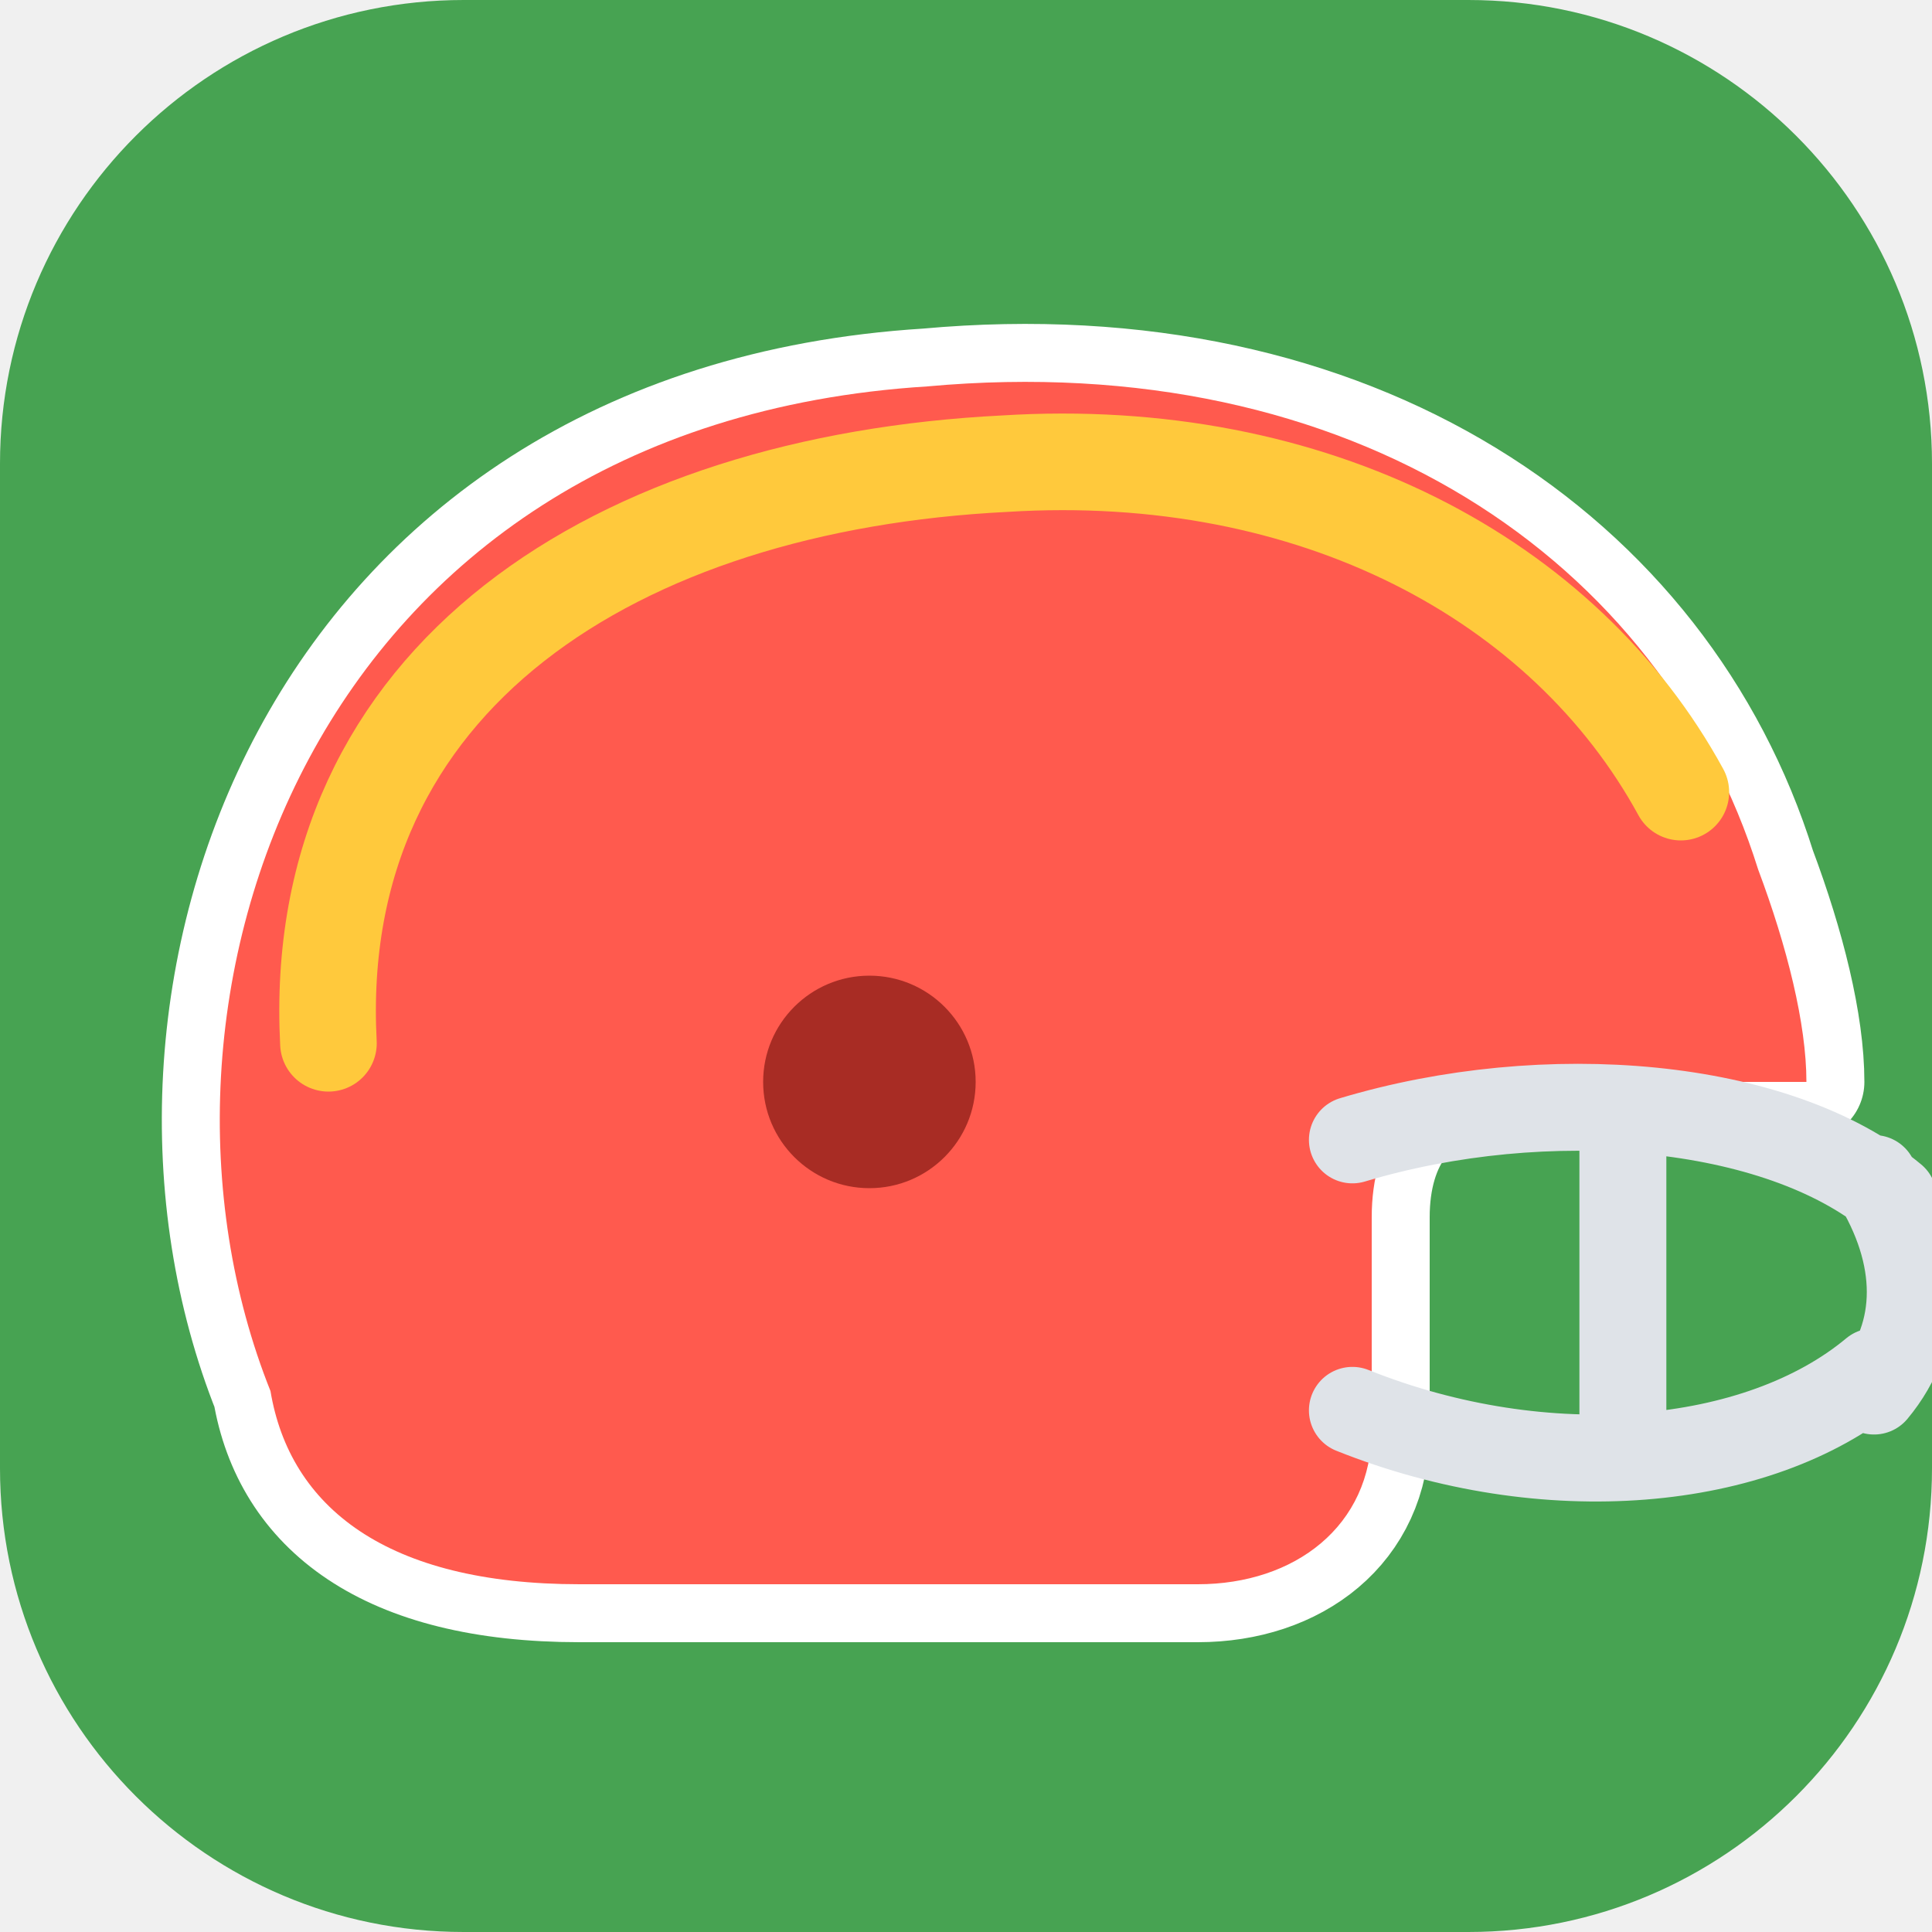
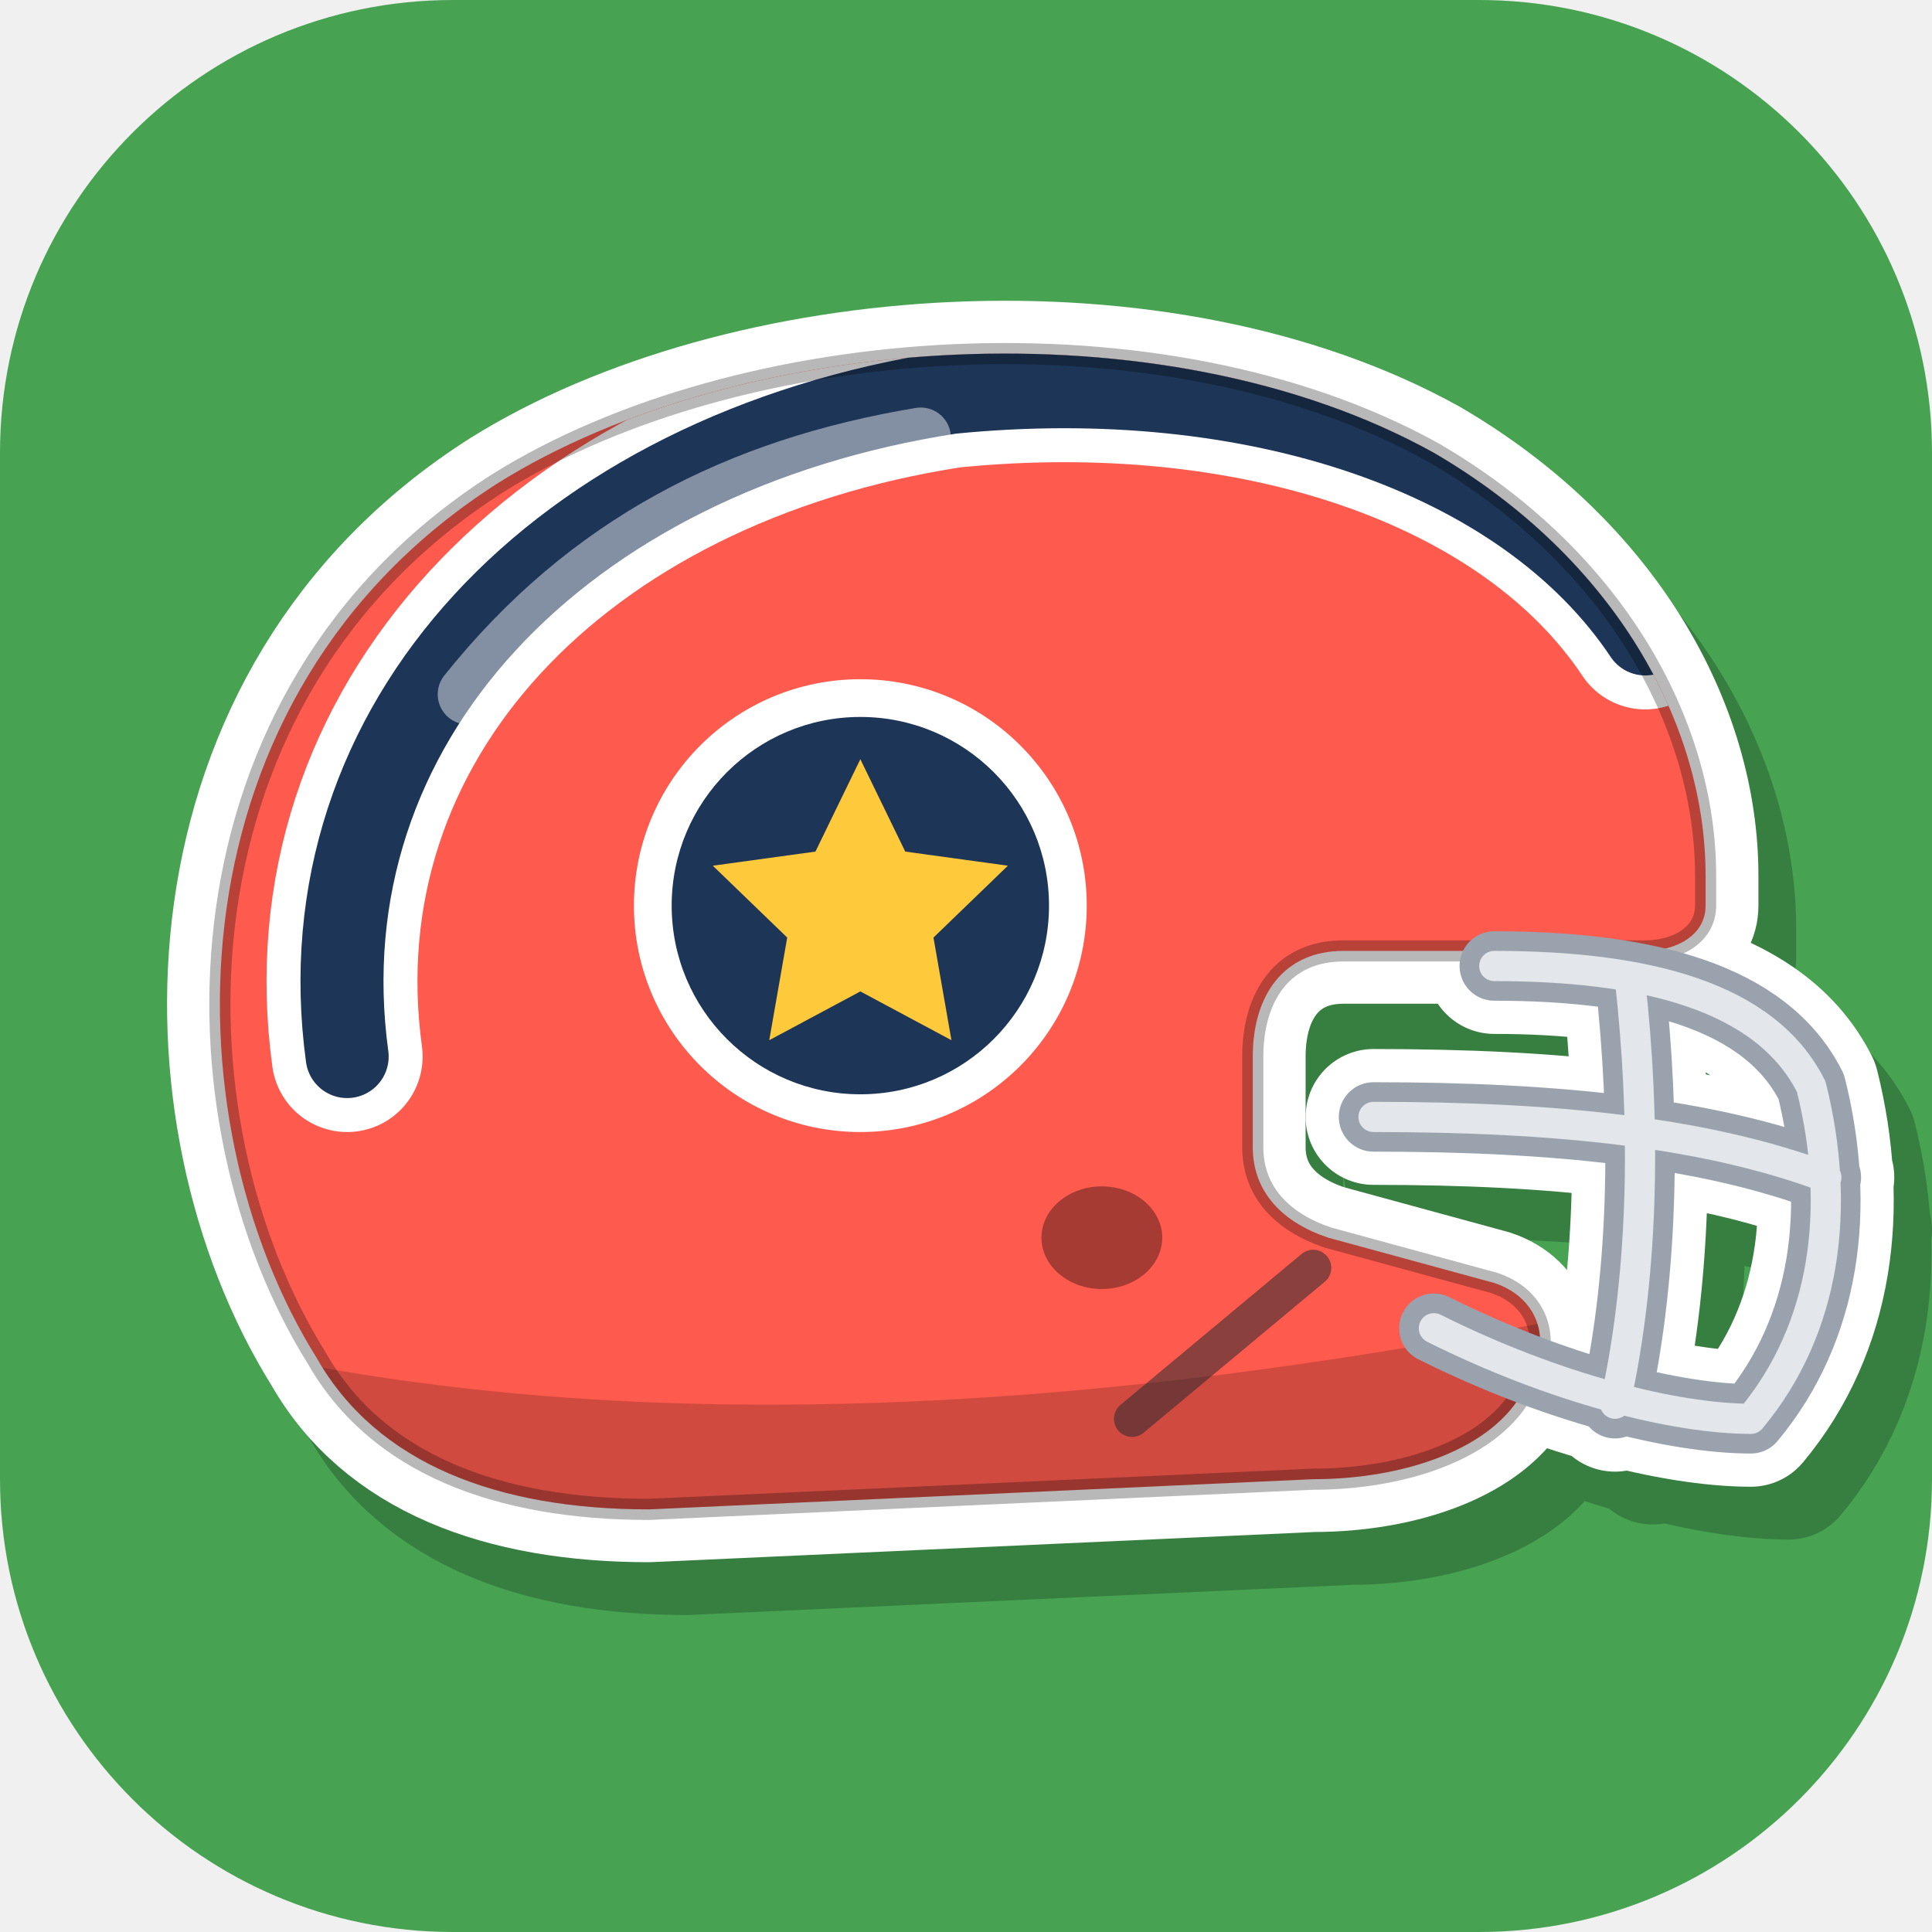
- <svg xmlns="http://www.w3.org/2000/svg" viewBox="0 0 100 100">
-   <rect width="100" height="100" rx="24" fill="#47a352" />
-   <g transform="translate(2 12)">
-     <path d="M12 60C4 40 14 10 46 8c22-2 38 9 43 25c1.5 4 2.5 8 2.5 11H75c-4 0-6 3-6 7v11c0 5-4 8-9 8H28c-10 0-15-4-16-10z" fill="#ff5a4e" stroke="#fff" stroke-width="6" stroke-linejoin="round" paint-order="stroke" />
-     <path d="M15 42C14 23 30 13 50 12c16-1 29 6 35 17" stroke="#ffc93c" stroke-width="5" fill="none" stroke-linecap="round" />
-     <circle cx="43" cy="44" r="5.5" fill="#a82c24" />
-     <path d="M68 47c10-3 22-2 28 3M68 61c10 4 21 3 27-2M95 49c2.5 4 2.5 8 0 11M82 45.5v16.5" stroke="#dfe3e8" stroke-width="4.5" stroke-linecap="round" fill="none" />
+ <svg xmlns="http://www.w3.org/2000/svg" viewBox="0 0 128 128">
+   <rect width="128" height="128" rx="30" fill="#47a352" />
+   <g transform="translate(3 16)">
+     <defs>
+       <clipPath id="fv">
+         <path d="M18 74C8 58 8 30 30 16C46 6 74 4 92 14C104 21 110 32 110 42V44C110 46 108 47 106 47H86C82 47 80 50 80 54V60C80 63 82 65 85 66L96 69C99 70 100 73 98 76C96 80 90 82 84 82L40 84C30 84 22 81 18 74Z" />
+       </clipPath>
+     </defs>
+     <g transform="translate(2.5 3.5)" opacity=".22">
+       <path d="M18 74C8 58 8 30 30 16C46 6 74 4 92 14C104 21 110 32 110 42V44C110 46 108 47 106 47H86C82 47 80 50 80 54V60C80 63 82 65 85 66L96 69C99 70 100 73 98 76C96 80 90 82 84 82L40 84C30 84 22 81 18 74Z" fill="#000" stroke="#000" stroke-width="7" stroke-linejoin="round" />
+       <path d="M96 48C106 48 114 50 117 56C119 64 118 72 113 78C108 78 100 76 92 72M88 58C100 58 110 59 118 62M105 49C106 58 106 68 104 77" stroke="#000" stroke-width="9" fill="none" stroke-linecap="round" stroke-linejoin="round" />
+     </g>
+     <path d="M18 74C8 58 8 30 30 16C46 6 74 4 92 14C104 21 110 32 110 42V44C110 46 108 47 106 47H86C82 47 80 50 80 54V60C80 63 82 65 85 66L96 69C99 70 100 73 98 76C96 80 90 82 84 82L40 84C30 84 22 81 18 74Z" fill="#fff" stroke="#fff" stroke-width="7" stroke-linejoin="round" />
+     <path d="M96 48C106 48 114 50 117 56C119 64 118 72 113 78C108 78 100 76 92 72M88 58C100 58 110 59 118 62M105 49C106 58 106 68 104 77" stroke="#fff" stroke-width="9" fill="none" stroke-linecap="round" stroke-linejoin="round" />
+     <path d="M18 74C8 58 8 30 30 16C46 6 74 4 92 14C104 21 110 32 110 42V44C110 46 108 47 106 47H86C82 47 80 50 80 54V60C80 63 82 65 85 66L96 69C99 70 100 73 98 76C96 80 90 82 84 82L40 84C30 84 22 81 18 74Z" fill="#ff5a4e" />
+     <g clip-path="url(#fv)">
+       <path d="M0 70C30 80 70 80 124 66V100H0Z" fill="#000" opacity=".18" />
+       <path d="M20 54C17 32 34 14 60 10C80 8 98 14 106 26" stroke="#fff" stroke-width="10" fill="none" stroke-linecap="round" />
+       <path d="M20 54C17 32 34 14 60 10C80 8 98 14 106 26" stroke="#1d3557" stroke-width="5.5" fill="none" stroke-linecap="round" />
+       <path d="M28 30C36 20 46 15 58 13" stroke="#fff" stroke-opacity=".45" stroke-width="4" fill="none" stroke-linecap="round" />
+     </g>
+     <path d="M18 74C8 58 8 30 30 16C46 6 74 4 92 14C104 21 110 32 110 42V44C110 46 108 47 106 47H86C82 47 80 50 80 54V60C80 63 82 65 85 66L96 69C99 70 100 73 98 76C96 80 90 82 84 82L40 84C30 84 22 81 18 74Z" fill="none" stroke="#000" stroke-opacity=".28" stroke-width="1.4" />
+     <circle cx="54" cy="44" r="15" fill="#fff" />
+     <circle cx="54" cy="44" r="12.5" fill="#1d3557" />
+     <path transform="translate(54 44.5) scale(0.085)" d="M0-120 35-48 115-37 57 19 71 99 0 61-71 99-57 19-115-37-35-48z" fill="#ffc93c" />
+     <ellipse cx="70" cy="66" rx="4" ry="3.4" fill="#000" opacity=".35" />
+     <path d="M96 48C106 48 114 50 117 56C119 64 118 72 113 78C108 78 100 76 92 72M88 58C100 58 110 59 118 62M105 49C106 58 106 68 104 77" stroke="#9aa3ad" stroke-width="4.6" fill="none" stroke-linecap="round" stroke-linejoin="round" />
+     <path d="M96 48C106 48 114 50 117 56C119 64 118 72 113 78C108 78 100 76 92 72M88 58C100 58 110 59 118 62M105 49C106 58 106 68 104 77" stroke="#e3e7ec" stroke-width="2" fill="none" stroke-linecap="round" stroke-linejoin="round" />
+     <path d="M84 68L72 78" stroke="#2b2b30" stroke-opacity=".55" stroke-width="2.4" stroke-linecap="round" />
  </g>
</svg>
